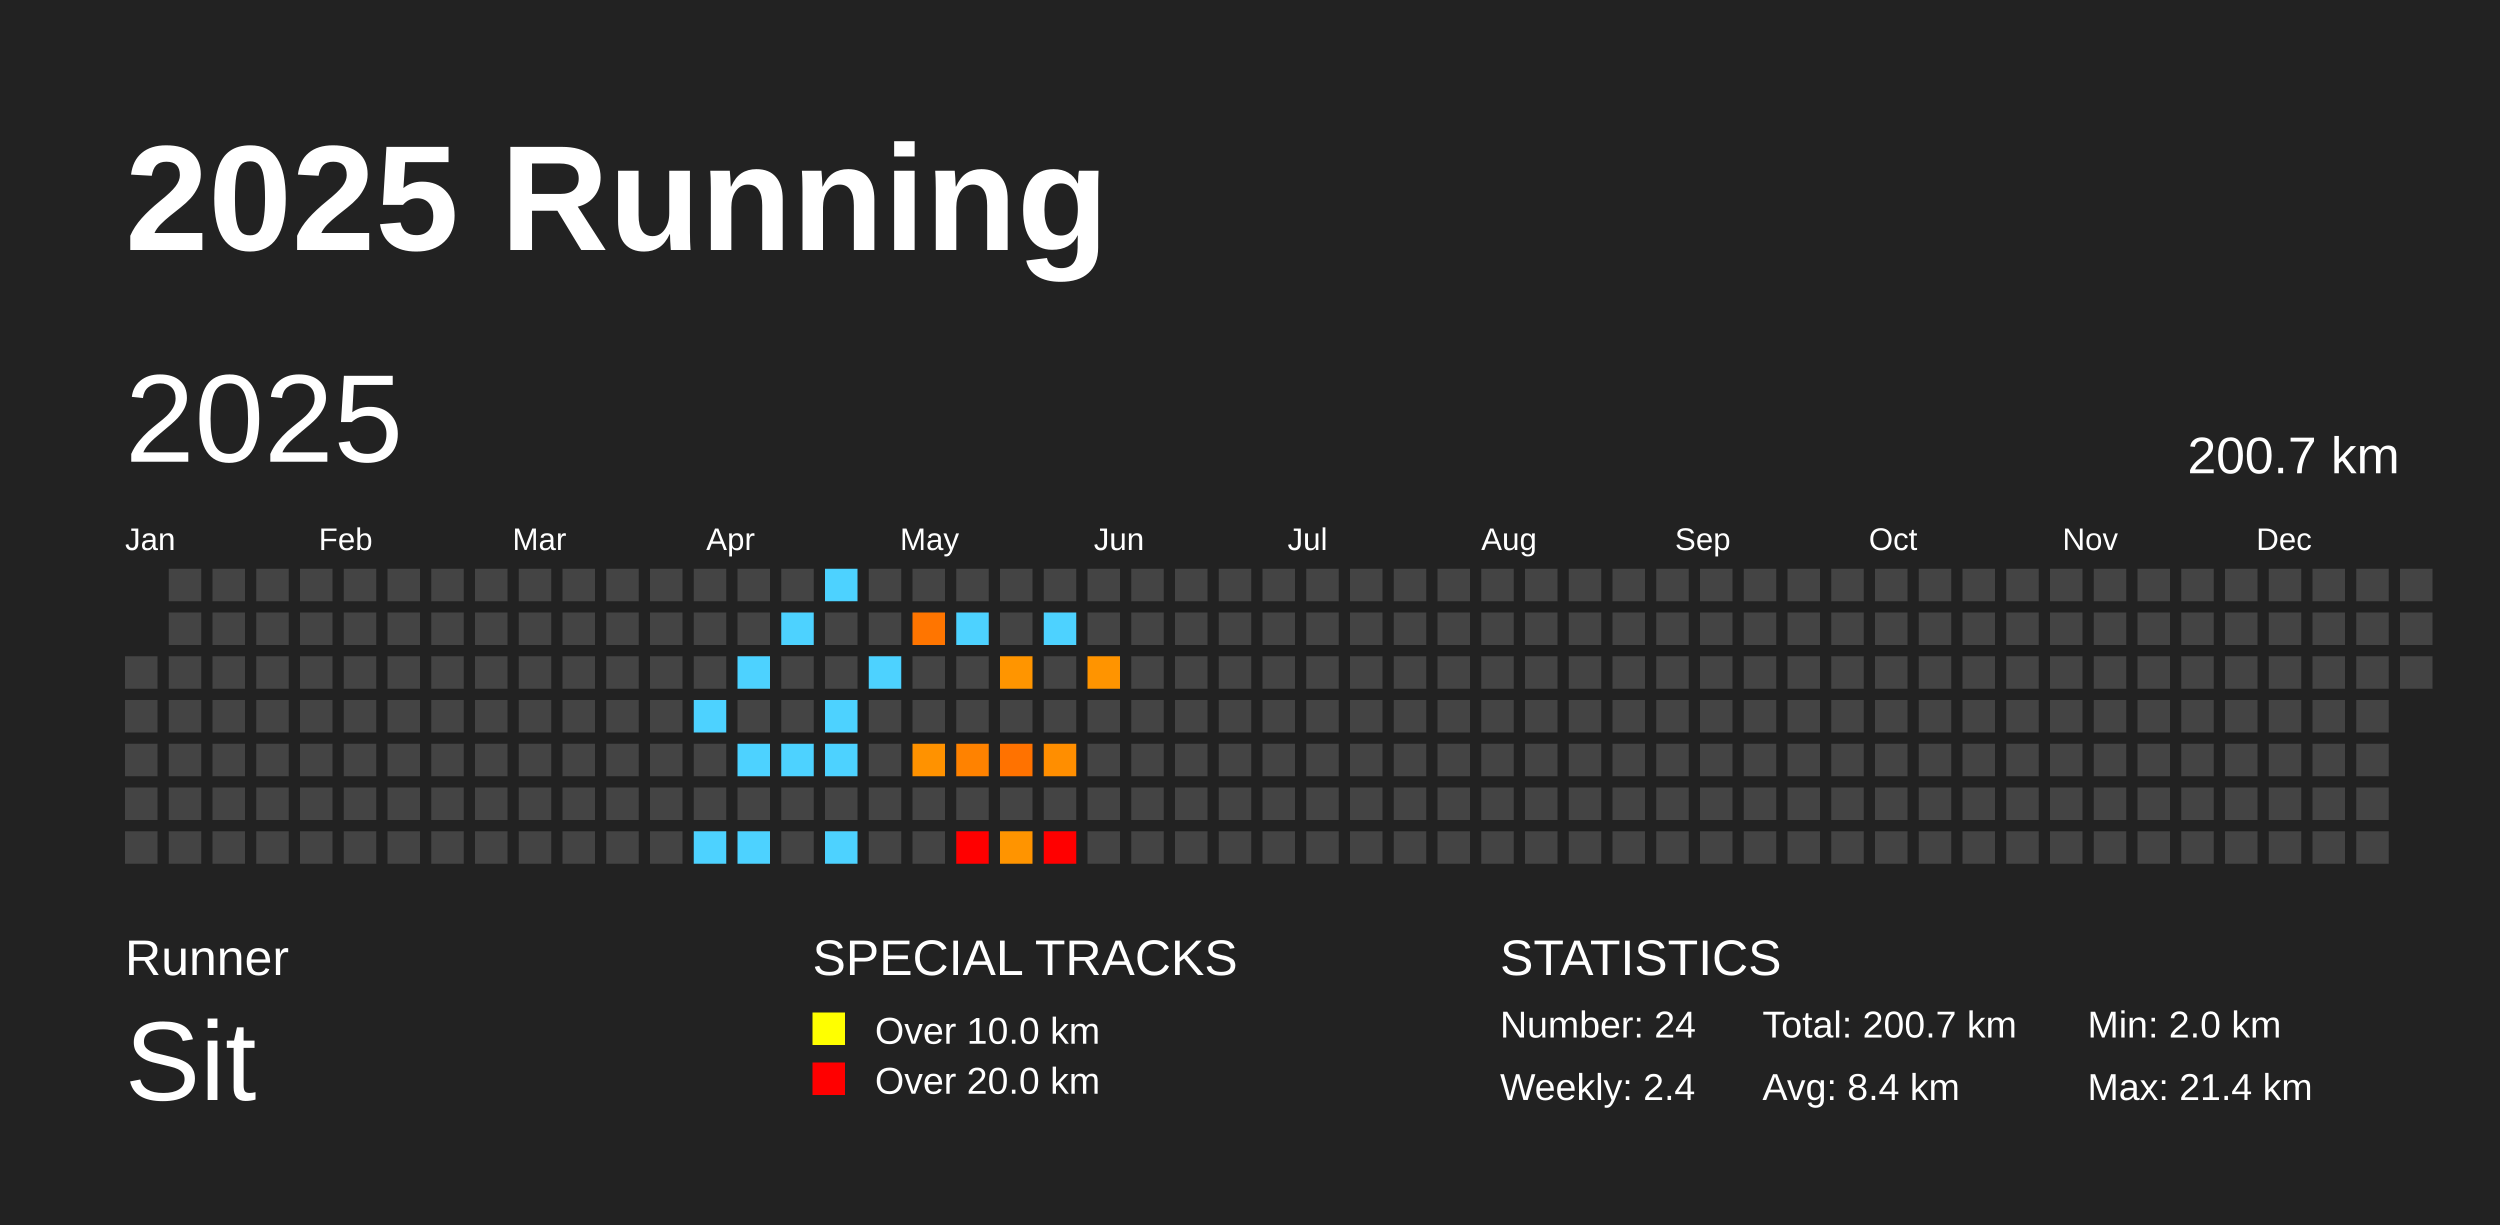
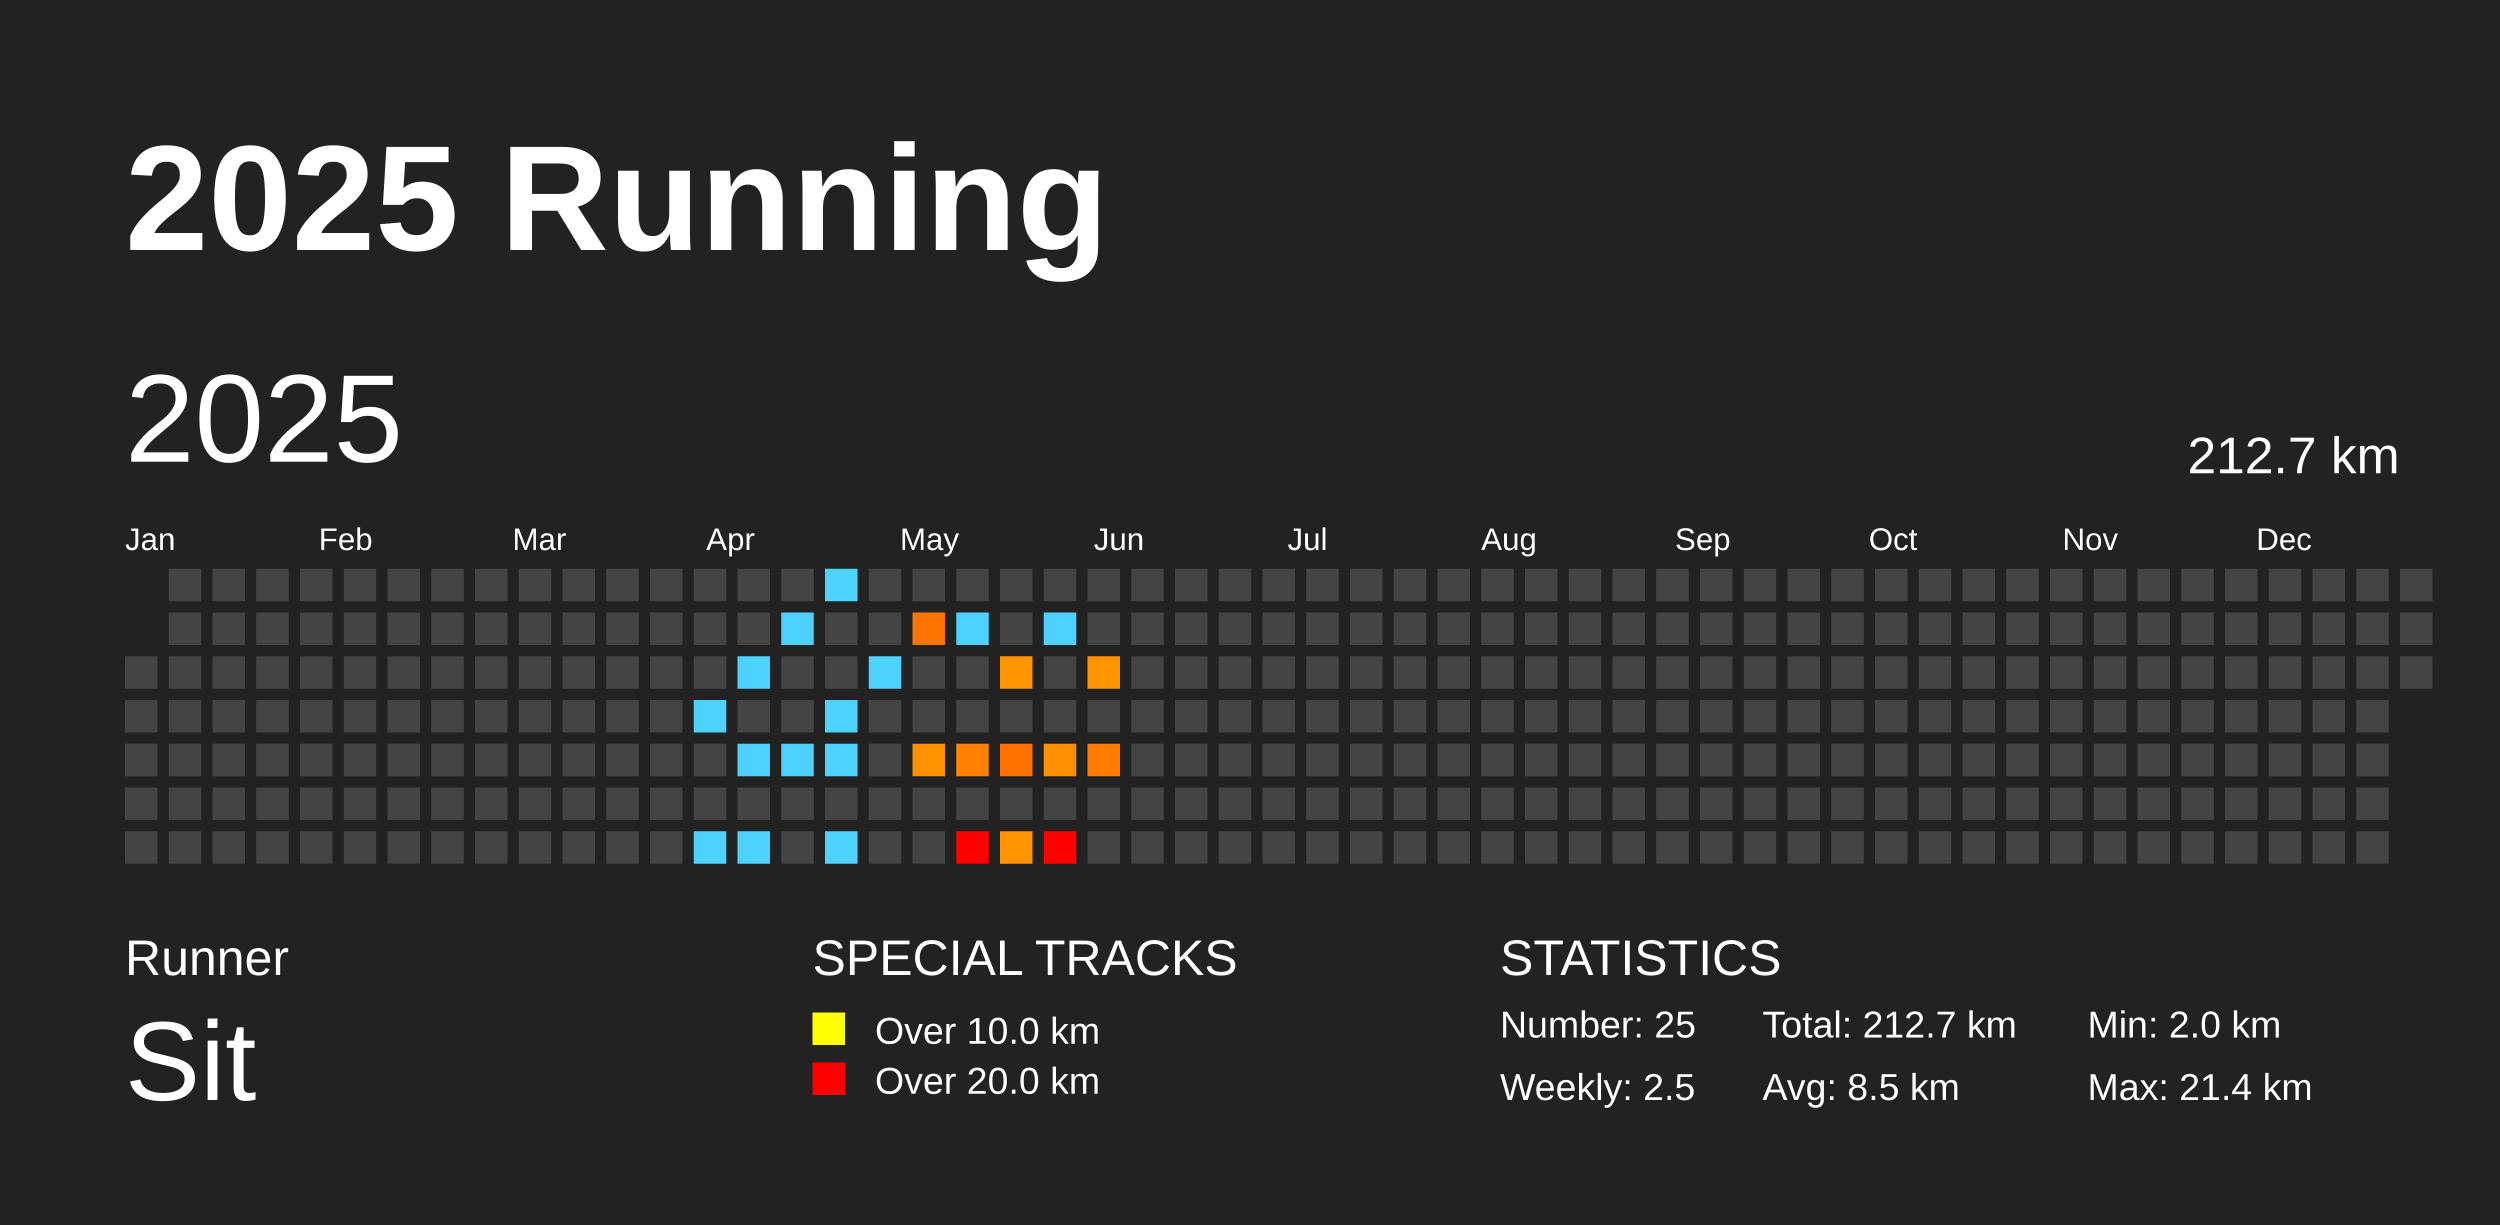
<svg xmlns="http://www.w3.org/2000/svg" baseProfile="full" height="98mm" version="1.1" viewBox="0,0,200,98" width="200mm">
  <defs />
  <rect fill="#222222" height="98" width="200" x="0" y="0" />
  <text fill="#FFFFFF" style="font-size:12px; font-family:Arial; font-weight:bold;" x="10" y="20">2025 Running</text>
  <text fill="#FFFFFF" style="font-size:4px; font-family:Arial" x="10" y="78">Runner</text>
  <text fill="#FFFFFF" style="font-size:9px; font-family:Arial" x="10" y="88">Sit</text>
  <text fill="#FFFFFF" style="font-size:4px; font-family:Arial" x="65" y="78">SPECIAL TRACKS</text>
  <rect fill="yellow" height="2.6" width="2.6" x="65" y="81" />
  <text fill="#FFFFFF" style="font-size:3px; font-family:Arial" x="70" y="83.5">Over 10.0 km</text>
  <rect fill="red" height="2.6" width="2.6" x="65" y="85" />
  <text fill="#FFFFFF" style="font-size:3px; font-family:Arial" x="70" y="87.5">Over 20.0 km</text>
  <text fill="#FFFFFF" style="font-size:4px; font-family:Arial" x="120" y="78">STATISTICS</text>
-   <text fill="#FFFFFF" style="font-size:3px; font-family:Arial" x="120" y="83">Number: 24</text>
-   <text fill="#FFFFFF" style="font-size:3px; font-family:Arial" x="120" y="88">Weekly: 2.4</text>
-   <text fill="#FFFFFF" style="font-size:3px; font-family:Arial" x="141" y="83">Total: 200.7 km</text>
-   <text fill="#FFFFFF" style="font-size:3px; font-family:Arial" x="141" y="88">Avg: 8.4 km</text>
+   <text fill="#FFFFFF" style="font-size:3px; font-family:Arial" x="120" y="83">Number: 25</text>
+   <text fill="#FFFFFF" style="font-size:3px; font-family:Arial" x="120" y="88">Weekly: 2.5</text>
+   <text fill="#FFFFFF" style="font-size:3px; font-family:Arial" x="141" y="83">Total: 212.7 km</text>
+   <text fill="#FFFFFF" style="font-size:3px; font-family:Arial" x="141" y="88">Avg: 8.5 km</text>
  <text fill="#FFFFFF" style="font-size:3px; font-family:Arial" x="167" y="83">Min: 2.0 km</text>
  <text fill="#FFFFFF" style="font-size:3px; font-family:Arial" x="167" y="88">Max: 21.4 km</text>
  <text dominant-baseline="hanging" fill="#FFFFFF" style="font-size:10.0px; font-family:Arial;" x="10" y="30">2025</text>
-   <text dominant-baseline="hanging" fill="#FFFFFF" style="font-size:4.125px; font-family:Arial;" x="175" y="35">200.7 km</text>
+   <text dominant-baseline="hanging" fill="#FFFFFF" style="font-size:4.125px; font-family:Arial;" x="175" y="35">212.7 km</text>
  <text fill="#FFFFFF" style="font-size:2.5px; font-family:Arial" x="10.0" y="44">Jan</text>
  <text fill="#FFFFFF" style="font-size:2.5px; font-family:Arial" x="25.5" y="44">Feb</text>
  <text fill="#FFFFFF" style="font-size:2.5px; font-family:Arial" x="41.0" y="44">Mar</text>
  <text fill="#FFFFFF" style="font-size:2.5px; font-family:Arial" x="56.5" y="44">Apr</text>
  <text fill="#FFFFFF" style="font-size:2.5px; font-family:Arial" x="72.0" y="44">May</text>
  <text fill="#FFFFFF" style="font-size:2.5px; font-family:Arial" x="87.5" y="44">Jun</text>
  <text fill="#FFFFFF" style="font-size:2.5px; font-family:Arial" x="103.0" y="44">Jul</text>
  <text fill="#FFFFFF" style="font-size:2.5px; font-family:Arial" x="118.5" y="44">Aug</text>
  <text fill="#FFFFFF" style="font-size:2.5px; font-family:Arial" x="134.0" y="44">Sep</text>
  <text fill="#FFFFFF" style="font-size:2.5px; font-family:Arial" x="149.5" y="44">Oct</text>
  <text fill="#FFFFFF" style="font-size:2.5px; font-family:Arial" x="165.0" y="44">Nov</text>
  <text fill="#FFFFFF" style="font-size:2.5px; font-family:Arial" x="180.5" y="44">Dec</text>
  <rect fill="#444444" height="2.6" width="2.6" x="10.0" y="52.5" />
  <rect fill="#444444" height="2.6" width="2.6" x="10.0" y="56.0" />
  <rect fill="#444444" height="2.6" width="2.6" x="10.0" y="59.5" />
  <rect fill="#444444" height="2.6" width="2.6" x="10.0" y="63.0" />
  <rect fill="#444444" height="2.6" width="2.6" x="10.0" y="66.5" />
  <rect fill="#444444" height="2.6" width="2.6" x="13.5" y="45.5" />
  <rect fill="#444444" height="2.6" width="2.6" x="13.5" y="49.0" />
  <rect fill="#444444" height="2.6" width="2.6" x="13.5" y="52.5" />
  <rect fill="#444444" height="2.6" width="2.6" x="13.5" y="56.0" />
  <rect fill="#444444" height="2.6" width="2.6" x="13.5" y="59.5" />
  <rect fill="#444444" height="2.6" width="2.6" x="13.5" y="63.0" />
  <rect fill="#444444" height="2.6" width="2.6" x="13.5" y="66.5" />
  <rect fill="#444444" height="2.6" width="2.6" x="17.0" y="45.5" />
  <rect fill="#444444" height="2.6" width="2.6" x="17.0" y="49.0" />
  <rect fill="#444444" height="2.6" width="2.6" x="17.0" y="52.5" />
  <rect fill="#444444" height="2.6" width="2.6" x="17.0" y="56.0" />
  <rect fill="#444444" height="2.6" width="2.6" x="17.0" y="59.5" />
  <rect fill="#444444" height="2.6" width="2.6" x="17.0" y="63.0" />
  <rect fill="#444444" height="2.6" width="2.6" x="17.0" y="66.5" />
  <rect fill="#444444" height="2.6" width="2.6" x="20.5" y="45.5" />
  <rect fill="#444444" height="2.6" width="2.6" x="20.5" y="49.0" />
  <rect fill="#444444" height="2.6" width="2.6" x="20.5" y="52.5" />
  <rect fill="#444444" height="2.6" width="2.6" x="20.5" y="56.0" />
  <rect fill="#444444" height="2.6" width="2.6" x="20.5" y="59.5" />
  <rect fill="#444444" height="2.6" width="2.6" x="20.5" y="63.0" />
  <rect fill="#444444" height="2.6" width="2.6" x="20.5" y="66.5" />
  <rect fill="#444444" height="2.6" width="2.6" x="24.0" y="45.5" />
  <rect fill="#444444" height="2.6" width="2.6" x="24.0" y="49.0" />
  <rect fill="#444444" height="2.6" width="2.6" x="24.0" y="52.5" />
  <rect fill="#444444" height="2.6" width="2.6" x="24.0" y="56.0" />
  <rect fill="#444444" height="2.6" width="2.6" x="24.0" y="59.5" />
  <rect fill="#444444" height="2.6" width="2.6" x="24.0" y="63.0" />
  <rect fill="#444444" height="2.6" width="2.6" x="24.0" y="66.5" />
  <rect fill="#444444" height="2.6" width="2.6" x="27.5" y="45.5" />
  <rect fill="#444444" height="2.6" width="2.6" x="27.5" y="49.0" />
  <rect fill="#444444" height="2.6" width="2.6" x="27.5" y="52.5" />
  <rect fill="#444444" height="2.6" width="2.6" x="27.5" y="56.0" />
  <rect fill="#444444" height="2.6" width="2.6" x="27.5" y="59.5" />
  <rect fill="#444444" height="2.6" width="2.6" x="27.5" y="63.0" />
  <rect fill="#444444" height="2.6" width="2.6" x="27.5" y="66.5" />
  <rect fill="#444444" height="2.6" width="2.6" x="31.0" y="45.5" />
  <rect fill="#444444" height="2.6" width="2.6" x="31.0" y="49.0" />
  <rect fill="#444444" height="2.6" width="2.6" x="31.0" y="52.5" />
  <rect fill="#444444" height="2.6" width="2.6" x="31.0" y="56.0" />
  <rect fill="#444444" height="2.6" width="2.6" x="31.0" y="59.5" />
  <rect fill="#444444" height="2.6" width="2.6" x="31.0" y="63.0" />
  <rect fill="#444444" height="2.6" width="2.6" x="31.0" y="66.5" />
  <rect fill="#444444" height="2.6" width="2.6" x="34.5" y="45.5" />
  <rect fill="#444444" height="2.6" width="2.6" x="34.5" y="49.0" />
  <rect fill="#444444" height="2.6" width="2.6" x="34.5" y="52.5" />
  <rect fill="#444444" height="2.6" width="2.6" x="34.5" y="56.0" />
  <rect fill="#444444" height="2.6" width="2.6" x="34.5" y="59.5" />
  <rect fill="#444444" height="2.6" width="2.6" x="34.5" y="63.0" />
  <rect fill="#444444" height="2.6" width="2.6" x="34.5" y="66.5" />
  <rect fill="#444444" height="2.6" width="2.6" x="38.0" y="45.5" />
  <rect fill="#444444" height="2.6" width="2.6" x="38.0" y="49.0" />
  <rect fill="#444444" height="2.6" width="2.6" x="38.0" y="52.5" />
  <rect fill="#444444" height="2.6" width="2.6" x="38.0" y="56.0" />
  <rect fill="#444444" height="2.6" width="2.6" x="38.0" y="59.5" />
  <rect fill="#444444" height="2.6" width="2.6" x="38.0" y="63.0" />
  <rect fill="#444444" height="2.6" width="2.6" x="38.0" y="66.5" />
  <rect fill="#444444" height="2.6" width="2.6" x="41.5" y="45.5" />
  <rect fill="#444444" height="2.6" width="2.6" x="41.5" y="49.0" />
  <rect fill="#444444" height="2.6" width="2.6" x="41.5" y="52.5" />
  <rect fill="#444444" height="2.6" width="2.6" x="41.5" y="56.0" />
  <rect fill="#444444" height="2.6" width="2.6" x="41.5" y="59.5" />
  <rect fill="#444444" height="2.6" width="2.6" x="41.5" y="63.0" />
  <rect fill="#444444" height="2.6" width="2.6" x="41.5" y="66.5" />
  <rect fill="#444444" height="2.6" width="2.6" x="45.0" y="45.5" />
  <rect fill="#444444" height="2.6" width="2.6" x="45.0" y="49.0" />
  <rect fill="#444444" height="2.6" width="2.6" x="45.0" y="52.5" />
  <rect fill="#444444" height="2.6" width="2.6" x="45.0" y="56.0" />
  <rect fill="#444444" height="2.6" width="2.6" x="45.0" y="59.5" />
  <rect fill="#444444" height="2.6" width="2.6" x="45.0" y="63.0" />
  <rect fill="#444444" height="2.6" width="2.6" x="45.0" y="66.5" />
  <rect fill="#444444" height="2.6" width="2.6" x="48.5" y="45.5" />
  <rect fill="#444444" height="2.6" width="2.6" x="48.5" y="49.0" />
  <rect fill="#444444" height="2.6" width="2.6" x="48.5" y="52.5" />
  <rect fill="#444444" height="2.6" width="2.6" x="48.5" y="56.0" />
  <rect fill="#444444" height="2.6" width="2.6" x="48.5" y="59.5" />
  <rect fill="#444444" height="2.6" width="2.6" x="48.5" y="63.0" />
  <rect fill="#444444" height="2.6" width="2.6" x="48.5" y="66.5" />
  <rect fill="#444444" height="2.6" width="2.6" x="52.0" y="45.5" />
  <rect fill="#444444" height="2.6" width="2.6" x="52.0" y="49.0" />
  <rect fill="#444444" height="2.6" width="2.6" x="52.0" y="52.5" />
  <rect fill="#444444" height="2.6" width="2.6" x="52.0" y="56.0" />
  <rect fill="#444444" height="2.6" width="2.6" x="52.0" y="59.5" />
  <rect fill="#444444" height="2.6" width="2.6" x="52.0" y="63.0" />
  <rect fill="#444444" height="2.6" width="2.6" x="52.0" y="66.5" />
  <rect fill="#444444" height="2.6" width="2.6" x="55.5" y="45.5" />
  <rect fill="#444444" height="2.6" width="2.6" x="55.5" y="49.0" />
  <rect fill="#444444" height="2.6" width="2.6" x="55.5" y="52.5" />
  <rect fill="#4dd2ff" height="2.6" width="2.6" x="55.5" y="56.0" />
  <rect fill="#444444" height="2.6" width="2.6" x="55.5" y="59.5" />
  <rect fill="#444444" height="2.6" width="2.6" x="55.5" y="63.0" />
  <rect fill="#4dd2ff" height="2.6" width="2.6" x="55.5" y="66.5" />
  <rect fill="#444444" height="2.6" width="2.6" x="59.0" y="45.5" />
  <rect fill="#444444" height="2.6" width="2.6" x="59.0" y="49.0" />
  <rect fill="#4dd2ff" height="2.6" width="2.6" x="59.0" y="52.5" />
  <rect fill="#444444" height="2.6" width="2.6" x="59.0" y="56.0" />
  <rect fill="#4dd2ff" height="2.6" width="2.6" x="59.0" y="59.5" />
  <rect fill="#444444" height="2.6" width="2.6" x="59.0" y="63.0" />
  <rect fill="#4dd2ff" height="2.6" width="2.6" x="59.0" y="66.5" />
  <rect fill="#444444" height="2.6" width="2.6" x="62.5" y="45.5" />
  <rect fill="#4dd2ff" height="2.6" width="2.6" x="62.5" y="49.0" />
  <rect fill="#444444" height="2.6" width="2.6" x="62.5" y="52.5" />
  <rect fill="#444444" height="2.6" width="2.6" x="62.5" y="56.0" />
  <rect fill="#4dd2ff" height="2.6" width="2.6" x="62.5" y="59.5" />
  <rect fill="#444444" height="2.6" width="2.6" x="62.5" y="63.0" />
  <rect fill="#444444" height="2.6" width="2.6" x="62.5" y="66.5" />
  <rect fill="#4dd2ff" height="2.6" width="2.6" x="66.0" y="45.5" />
  <rect fill="#444444" height="2.6" width="2.6" x="66.0" y="49.0" />
  <rect fill="#444444" height="2.6" width="2.6" x="66.0" y="52.5" />
  <rect fill="#4dd2ff" height="2.6" width="2.6" x="66.0" y="56.0" />
  <rect fill="#4dd2ff" height="2.6" width="2.6" x="66.0" y="59.5" />
  <rect fill="#444444" height="2.6" width="2.6" x="66.0" y="63.0" />
  <rect fill="#4dd2ff" height="2.6" width="2.6" x="66.0" y="66.5" />
  <rect fill="#444444" height="2.6" width="2.6" x="69.5" y="45.5" />
  <rect fill="#444444" height="2.6" width="2.6" x="69.5" y="49.0" />
  <rect fill="#4dd2ff" height="2.6" width="2.6" x="69.5" y="52.5" />
  <rect fill="#444444" height="2.6" width="2.6" x="69.5" y="56.0" />
  <rect fill="#444444" height="2.6" width="2.6" x="69.5" y="59.5" />
  <rect fill="#444444" height="2.6" width="2.6" x="69.5" y="63.0" />
  <rect fill="#444444" height="2.6" width="2.6" x="69.5" y="66.5" />
  <rect fill="#444444" height="2.6" width="2.6" x="73.0" y="45.5" />
  <rect fill="#ff7500" height="2.6" width="2.6" x="73.0" y="49.0" />
  <rect fill="#444444" height="2.6" width="2.6" x="73.0" y="52.5" />
  <rect fill="#444444" height="2.6" width="2.6" x="73.0" y="56.0" />
  <rect fill="#ff9200" height="2.6" width="2.6" x="73.0" y="59.5" />
  <rect fill="#444444" height="2.6" width="2.6" x="73.0" y="63.0" />
  <rect fill="#444444" height="2.6" width="2.6" x="73.0" y="66.5" />
  <rect fill="#444444" height="2.6" width="2.6" x="76.5" y="45.5" />
  <rect fill="#4dd2ff" height="2.6" width="2.6" x="76.5" y="49.0" />
  <rect fill="#444444" height="2.6" width="2.6" x="76.5" y="52.5" />
  <rect fill="#444444" height="2.6" width="2.6" x="76.5" y="56.0" />
  <rect fill="#ff8200" height="2.6" width="2.6" x="76.5" y="59.5" />
  <rect fill="#444444" height="2.6" width="2.6" x="76.5" y="63.0" />
  <rect fill="red" height="2.6" width="2.6" x="76.5" y="66.5" />
  <rect fill="#444444" height="2.6" width="2.6" x="80.0" y="45.5" />
  <rect fill="#444444" height="2.6" width="2.6" x="80.0" y="49.0" />
  <rect fill="#ff9500" height="2.6" width="2.6" x="80.0" y="52.5" />
  <rect fill="#444444" height="2.6" width="2.6" x="80.0" y="56.0" />
  <rect fill="#ff7200" height="2.6" width="2.6" x="80.0" y="59.5" />
  <rect fill="#444444" height="2.6" width="2.6" x="80.0" y="63.0" />
  <rect fill="#ff9400" height="2.6" width="2.6" x="80.0" y="66.5" />
  <rect fill="#444444" height="2.6" width="2.6" x="83.5" y="45.5" />
  <rect fill="#4dd2ff" height="2.6" width="2.6" x="83.5" y="49.0" />
  <rect fill="#444444" height="2.6" width="2.6" x="83.5" y="52.5" />
  <rect fill="#444444" height="2.6" width="2.6" x="83.5" y="56.0" />
  <rect fill="#ff8e00" height="2.6" width="2.6" x="83.5" y="59.5" />
  <rect fill="#444444" height="2.6" width="2.6" x="83.5" y="63.0" />
  <rect fill="red" height="2.6" width="2.6" x="83.5" y="66.5" />
  <rect fill="#444444" height="2.6" width="2.6" x="87.0" y="45.5" />
  <rect fill="#444444" height="2.6" width="2.6" x="87.0" y="49.0" />
  <rect fill="#ff9400" height="2.6" width="2.6" x="87.0" y="52.5" />
  <rect fill="#444444" height="2.6" width="2.6" x="87.0" y="56.0" />
-   <rect fill="#444444" height="2.6" width="2.6" x="87.0" y="59.5" />
+   <rect fill="#ff7c00" height="2.6" width="2.6" x="87.0" y="59.5" />
  <rect fill="#444444" height="2.6" width="2.6" x="87.0" y="63.0" />
  <rect fill="#444444" height="2.6" width="2.6" x="87.0" y="66.5" />
  <rect fill="#444444" height="2.6" width="2.6" x="90.5" y="45.5" />
  <rect fill="#444444" height="2.6" width="2.6" x="90.5" y="49.0" />
  <rect fill="#444444" height="2.6" width="2.6" x="90.5" y="52.5" />
  <rect fill="#444444" height="2.6" width="2.6" x="90.5" y="56.0" />
  <rect fill="#444444" height="2.6" width="2.6" x="90.5" y="59.5" />
  <rect fill="#444444" height="2.6" width="2.6" x="90.5" y="63.0" />
  <rect fill="#444444" height="2.6" width="2.6" x="90.5" y="66.5" />
  <rect fill="#444444" height="2.6" width="2.6" x="94.0" y="45.5" />
  <rect fill="#444444" height="2.6" width="2.6" x="94.0" y="49.0" />
  <rect fill="#444444" height="2.6" width="2.6" x="94.0" y="52.5" />
  <rect fill="#444444" height="2.6" width="2.6" x="94.0" y="56.0" />
  <rect fill="#444444" height="2.6" width="2.6" x="94.0" y="59.5" />
  <rect fill="#444444" height="2.6" width="2.6" x="94.0" y="63.0" />
  <rect fill="#444444" height="2.6" width="2.6" x="94.0" y="66.5" />
  <rect fill="#444444" height="2.6" width="2.6" x="97.5" y="45.5" />
  <rect fill="#444444" height="2.6" width="2.6" x="97.5" y="49.0" />
  <rect fill="#444444" height="2.6" width="2.6" x="97.5" y="52.5" />
  <rect fill="#444444" height="2.6" width="2.6" x="97.5" y="56.0" />
  <rect fill="#444444" height="2.6" width="2.6" x="97.5" y="59.5" />
  <rect fill="#444444" height="2.6" width="2.6" x="97.5" y="63.0" />
  <rect fill="#444444" height="2.6" width="2.6" x="97.5" y="66.5" />
  <rect fill="#444444" height="2.6" width="2.6" x="101.0" y="45.5" />
  <rect fill="#444444" height="2.6" width="2.6" x="101.0" y="49.0" />
  <rect fill="#444444" height="2.6" width="2.6" x="101.0" y="52.5" />
  <rect fill="#444444" height="2.6" width="2.6" x="101.0" y="56.0" />
  <rect fill="#444444" height="2.6" width="2.6" x="101.0" y="59.5" />
  <rect fill="#444444" height="2.6" width="2.6" x="101.0" y="63.0" />
  <rect fill="#444444" height="2.6" width="2.6" x="101.0" y="66.5" />
  <rect fill="#444444" height="2.6" width="2.6" x="104.5" y="45.5" />
  <rect fill="#444444" height="2.6" width="2.6" x="104.5" y="49.0" />
  <rect fill="#444444" height="2.6" width="2.6" x="104.5" y="52.5" />
  <rect fill="#444444" height="2.6" width="2.6" x="104.5" y="56.0" />
  <rect fill="#444444" height="2.6" width="2.6" x="104.5" y="59.5" />
  <rect fill="#444444" height="2.6" width="2.6" x="104.5" y="63.0" />
  <rect fill="#444444" height="2.6" width="2.6" x="104.5" y="66.5" />
  <rect fill="#444444" height="2.6" width="2.6" x="108.0" y="45.5" />
  <rect fill="#444444" height="2.6" width="2.6" x="108.0" y="49.0" />
  <rect fill="#444444" height="2.6" width="2.6" x="108.0" y="52.5" />
  <rect fill="#444444" height="2.6" width="2.6" x="108.0" y="56.0" />
  <rect fill="#444444" height="2.6" width="2.6" x="108.0" y="59.5" />
  <rect fill="#444444" height="2.6" width="2.6" x="108.0" y="63.0" />
  <rect fill="#444444" height="2.6" width="2.6" x="108.0" y="66.5" />
  <rect fill="#444444" height="2.6" width="2.6" x="111.5" y="45.5" />
  <rect fill="#444444" height="2.6" width="2.6" x="111.5" y="49.0" />
  <rect fill="#444444" height="2.6" width="2.6" x="111.5" y="52.5" />
  <rect fill="#444444" height="2.6" width="2.6" x="111.5" y="56.0" />
  <rect fill="#444444" height="2.6" width="2.6" x="111.5" y="59.5" />
  <rect fill="#444444" height="2.6" width="2.6" x="111.5" y="63.0" />
  <rect fill="#444444" height="2.6" width="2.6" x="111.5" y="66.5" />
  <rect fill="#444444" height="2.6" width="2.6" x="115.0" y="45.5" />
  <rect fill="#444444" height="2.6" width="2.6" x="115.0" y="49.0" />
  <rect fill="#444444" height="2.6" width="2.6" x="115.0" y="52.5" />
  <rect fill="#444444" height="2.6" width="2.6" x="115.0" y="56.0" />
  <rect fill="#444444" height="2.6" width="2.6" x="115.0" y="59.5" />
  <rect fill="#444444" height="2.6" width="2.6" x="115.0" y="63.0" />
  <rect fill="#444444" height="2.6" width="2.6" x="115.0" y="66.5" />
  <rect fill="#444444" height="2.6" width="2.6" x="118.5" y="45.5" />
  <rect fill="#444444" height="2.6" width="2.6" x="118.5" y="49.0" />
  <rect fill="#444444" height="2.6" width="2.6" x="118.5" y="52.5" />
  <rect fill="#444444" height="2.6" width="2.6" x="118.5" y="56.0" />
  <rect fill="#444444" height="2.6" width="2.6" x="118.5" y="59.5" />
  <rect fill="#444444" height="2.6" width="2.6" x="118.5" y="63.0" />
  <rect fill="#444444" height="2.6" width="2.6" x="118.5" y="66.5" />
  <rect fill="#444444" height="2.6" width="2.6" x="122.0" y="45.5" />
  <rect fill="#444444" height="2.6" width="2.6" x="122.0" y="49.0" />
  <rect fill="#444444" height="2.6" width="2.6" x="122.0" y="52.5" />
  <rect fill="#444444" height="2.6" width="2.6" x="122.0" y="56.0" />
  <rect fill="#444444" height="2.6" width="2.6" x="122.0" y="59.5" />
  <rect fill="#444444" height="2.6" width="2.6" x="122.0" y="63.0" />
  <rect fill="#444444" height="2.6" width="2.6" x="122.0" y="66.5" />
  <rect fill="#444444" height="2.6" width="2.6" x="125.5" y="45.5" />
  <rect fill="#444444" height="2.6" width="2.6" x="125.5" y="49.0" />
  <rect fill="#444444" height="2.6" width="2.6" x="125.5" y="52.5" />
  <rect fill="#444444" height="2.6" width="2.6" x="125.5" y="56.0" />
  <rect fill="#444444" height="2.6" width="2.6" x="125.5" y="59.5" />
  <rect fill="#444444" height="2.6" width="2.6" x="125.5" y="63.0" />
  <rect fill="#444444" height="2.6" width="2.6" x="125.5" y="66.5" />
  <rect fill="#444444" height="2.6" width="2.6" x="129.0" y="45.5" />
  <rect fill="#444444" height="2.6" width="2.6" x="129.0" y="49.0" />
  <rect fill="#444444" height="2.6" width="2.6" x="129.0" y="52.5" />
  <rect fill="#444444" height="2.6" width="2.6" x="129.0" y="56.0" />
  <rect fill="#444444" height="2.6" width="2.6" x="129.0" y="59.5" />
  <rect fill="#444444" height="2.6" width="2.6" x="129.0" y="63.0" />
  <rect fill="#444444" height="2.6" width="2.6" x="129.0" y="66.5" />
  <rect fill="#444444" height="2.6" width="2.6" x="132.5" y="45.5" />
  <rect fill="#444444" height="2.6" width="2.6" x="132.5" y="49.0" />
  <rect fill="#444444" height="2.6" width="2.6" x="132.5" y="52.5" />
  <rect fill="#444444" height="2.6" width="2.6" x="132.5" y="56.0" />
  <rect fill="#444444" height="2.6" width="2.6" x="132.5" y="59.5" />
  <rect fill="#444444" height="2.6" width="2.6" x="132.5" y="63.0" />
  <rect fill="#444444" height="2.6" width="2.6" x="132.5" y="66.5" />
  <rect fill="#444444" height="2.6" width="2.6" x="136.0" y="45.5" />
  <rect fill="#444444" height="2.6" width="2.6" x="136.0" y="49.0" />
  <rect fill="#444444" height="2.6" width="2.6" x="136.0" y="52.5" />
  <rect fill="#444444" height="2.6" width="2.6" x="136.0" y="56.0" />
  <rect fill="#444444" height="2.6" width="2.6" x="136.0" y="59.5" />
  <rect fill="#444444" height="2.6" width="2.6" x="136.0" y="63.0" />
  <rect fill="#444444" height="2.6" width="2.6" x="136.0" y="66.5" />
  <rect fill="#444444" height="2.6" width="2.6" x="139.5" y="45.5" />
  <rect fill="#444444" height="2.6" width="2.6" x="139.5" y="49.0" />
  <rect fill="#444444" height="2.6" width="2.6" x="139.5" y="52.5" />
  <rect fill="#444444" height="2.6" width="2.6" x="139.5" y="56.0" />
  <rect fill="#444444" height="2.6" width="2.6" x="139.5" y="59.5" />
  <rect fill="#444444" height="2.6" width="2.6" x="139.5" y="63.0" />
  <rect fill="#444444" height="2.6" width="2.6" x="139.5" y="66.5" />
  <rect fill="#444444" height="2.6" width="2.6" x="143.0" y="45.5" />
  <rect fill="#444444" height="2.6" width="2.6" x="143.0" y="49.0" />
  <rect fill="#444444" height="2.6" width="2.6" x="143.0" y="52.5" />
  <rect fill="#444444" height="2.6" width="2.6" x="143.0" y="56.0" />
  <rect fill="#444444" height="2.6" width="2.6" x="143.0" y="59.5" />
  <rect fill="#444444" height="2.6" width="2.6" x="143.0" y="63.0" />
  <rect fill="#444444" height="2.6" width="2.6" x="143.0" y="66.5" />
  <rect fill="#444444" height="2.6" width="2.6" x="146.5" y="45.5" />
  <rect fill="#444444" height="2.6" width="2.6" x="146.5" y="49.0" />
  <rect fill="#444444" height="2.6" width="2.6" x="146.5" y="52.5" />
  <rect fill="#444444" height="2.6" width="2.6" x="146.5" y="56.0" />
  <rect fill="#444444" height="2.6" width="2.6" x="146.5" y="59.5" />
  <rect fill="#444444" height="2.6" width="2.6" x="146.5" y="63.0" />
  <rect fill="#444444" height="2.6" width="2.6" x="146.5" y="66.5" />
  <rect fill="#444444" height="2.6" width="2.6" x="150.0" y="45.5" />
  <rect fill="#444444" height="2.6" width="2.6" x="150.0" y="49.0" />
  <rect fill="#444444" height="2.6" width="2.6" x="150.0" y="52.5" />
  <rect fill="#444444" height="2.6" width="2.6" x="150.0" y="56.0" />
  <rect fill="#444444" height="2.6" width="2.6" x="150.0" y="59.5" />
  <rect fill="#444444" height="2.6" width="2.6" x="150.0" y="63.0" />
  <rect fill="#444444" height="2.6" width="2.6" x="150.0" y="66.5" />
  <rect fill="#444444" height="2.6" width="2.6" x="153.5" y="45.5" />
  <rect fill="#444444" height="2.6" width="2.6" x="153.5" y="49.0" />
  <rect fill="#444444" height="2.6" width="2.6" x="153.5" y="52.5" />
  <rect fill="#444444" height="2.6" width="2.6" x="153.5" y="56.0" />
  <rect fill="#444444" height="2.6" width="2.6" x="153.5" y="59.5" />
  <rect fill="#444444" height="2.6" width="2.6" x="153.5" y="63.0" />
  <rect fill="#444444" height="2.6" width="2.6" x="153.5" y="66.5" />
  <rect fill="#444444" height="2.6" width="2.6" x="157.0" y="45.5" />
  <rect fill="#444444" height="2.6" width="2.6" x="157.0" y="49.0" />
  <rect fill="#444444" height="2.6" width="2.6" x="157.0" y="52.5" />
  <rect fill="#444444" height="2.6" width="2.6" x="157.0" y="56.0" />
  <rect fill="#444444" height="2.6" width="2.6" x="157.0" y="59.5" />
  <rect fill="#444444" height="2.6" width="2.6" x="157.0" y="63.0" />
  <rect fill="#444444" height="2.6" width="2.6" x="157.0" y="66.5" />
  <rect fill="#444444" height="2.6" width="2.6" x="160.5" y="45.5" />
  <rect fill="#444444" height="2.6" width="2.6" x="160.5" y="49.0" />
  <rect fill="#444444" height="2.6" width="2.6" x="160.5" y="52.5" />
  <rect fill="#444444" height="2.6" width="2.6" x="160.5" y="56.0" />
  <rect fill="#444444" height="2.6" width="2.6" x="160.5" y="59.5" />
  <rect fill="#444444" height="2.6" width="2.6" x="160.5" y="63.0" />
  <rect fill="#444444" height="2.6" width="2.6" x="160.5" y="66.5" />
  <rect fill="#444444" height="2.6" width="2.6" x="164.0" y="45.5" />
  <rect fill="#444444" height="2.6" width="2.6" x="164.0" y="49.0" />
  <rect fill="#444444" height="2.6" width="2.6" x="164.0" y="52.5" />
  <rect fill="#444444" height="2.6" width="2.6" x="164.0" y="56.0" />
  <rect fill="#444444" height="2.6" width="2.6" x="164.0" y="59.5" />
  <rect fill="#444444" height="2.6" width="2.6" x="164.0" y="63.0" />
  <rect fill="#444444" height="2.6" width="2.6" x="164.0" y="66.5" />
  <rect fill="#444444" height="2.6" width="2.6" x="167.5" y="45.5" />
  <rect fill="#444444" height="2.6" width="2.6" x="167.5" y="49.0" />
  <rect fill="#444444" height="2.6" width="2.6" x="167.5" y="52.5" />
  <rect fill="#444444" height="2.6" width="2.6" x="167.5" y="56.0" />
  <rect fill="#444444" height="2.6" width="2.6" x="167.5" y="59.5" />
  <rect fill="#444444" height="2.6" width="2.6" x="167.5" y="63.0" />
  <rect fill="#444444" height="2.6" width="2.6" x="167.5" y="66.5" />
  <rect fill="#444444" height="2.6" width="2.6" x="171.0" y="45.5" />
  <rect fill="#444444" height="2.6" width="2.6" x="171.0" y="49.0" />
  <rect fill="#444444" height="2.6" width="2.6" x="171.0" y="52.5" />
  <rect fill="#444444" height="2.6" width="2.6" x="171.0" y="56.0" />
  <rect fill="#444444" height="2.6" width="2.6" x="171.0" y="59.5" />
  <rect fill="#444444" height="2.6" width="2.6" x="171.0" y="63.0" />
  <rect fill="#444444" height="2.6" width="2.6" x="171.0" y="66.5" />
  <rect fill="#444444" height="2.6" width="2.6" x="174.5" y="45.5" />
  <rect fill="#444444" height="2.6" width="2.6" x="174.5" y="49.0" />
  <rect fill="#444444" height="2.6" width="2.6" x="174.5" y="52.5" />
  <rect fill="#444444" height="2.6" width="2.6" x="174.5" y="56.0" />
  <rect fill="#444444" height="2.6" width="2.6" x="174.5" y="59.5" />
  <rect fill="#444444" height="2.6" width="2.6" x="174.5" y="63.0" />
  <rect fill="#444444" height="2.6" width="2.6" x="174.5" y="66.5" />
  <rect fill="#444444" height="2.6" width="2.6" x="178.0" y="45.5" />
  <rect fill="#444444" height="2.6" width="2.6" x="178.0" y="49.0" />
  <rect fill="#444444" height="2.6" width="2.6" x="178.0" y="52.5" />
  <rect fill="#444444" height="2.6" width="2.6" x="178.0" y="56.0" />
  <rect fill="#444444" height="2.6" width="2.6" x="178.0" y="59.5" />
  <rect fill="#444444" height="2.6" width="2.6" x="178.0" y="63.0" />
  <rect fill="#444444" height="2.6" width="2.6" x="178.0" y="66.5" />
  <rect fill="#444444" height="2.6" width="2.6" x="181.5" y="45.5" />
  <rect fill="#444444" height="2.6" width="2.6" x="181.5" y="49.0" />
  <rect fill="#444444" height="2.6" width="2.6" x="181.5" y="52.5" />
  <rect fill="#444444" height="2.6" width="2.6" x="181.5" y="56.0" />
  <rect fill="#444444" height="2.6" width="2.6" x="181.5" y="59.5" />
  <rect fill="#444444" height="2.6" width="2.6" x="181.5" y="63.0" />
  <rect fill="#444444" height="2.6" width="2.6" x="181.5" y="66.5" />
  <rect fill="#444444" height="2.6" width="2.6" x="185.0" y="45.5" />
  <rect fill="#444444" height="2.6" width="2.6" x="185.0" y="49.0" />
  <rect fill="#444444" height="2.6" width="2.6" x="185.0" y="52.5" />
  <rect fill="#444444" height="2.6" width="2.6" x="185.0" y="56.0" />
  <rect fill="#444444" height="2.6" width="2.6" x="185.0" y="59.5" />
  <rect fill="#444444" height="2.6" width="2.6" x="185.0" y="63.0" />
  <rect fill="#444444" height="2.6" width="2.6" x="185.0" y="66.5" />
  <rect fill="#444444" height="2.6" width="2.6" x="188.5" y="45.5" />
  <rect fill="#444444" height="2.6" width="2.6" x="188.5" y="49.0" />
  <rect fill="#444444" height="2.6" width="2.6" x="188.5" y="52.5" />
  <rect fill="#444444" height="2.6" width="2.6" x="188.5" y="56.0" />
  <rect fill="#444444" height="2.6" width="2.6" x="188.5" y="59.5" />
  <rect fill="#444444" height="2.6" width="2.6" x="188.5" y="63.0" />
  <rect fill="#444444" height="2.6" width="2.6" x="188.5" y="66.5" />
  <rect fill="#444444" height="2.6" width="2.6" x="192.0" y="45.5" />
  <rect fill="#444444" height="2.6" width="2.6" x="192.0" y="49.0" />
  <rect fill="#444444" height="2.6" width="2.6" x="192.0" y="52.5" />
</svg>
